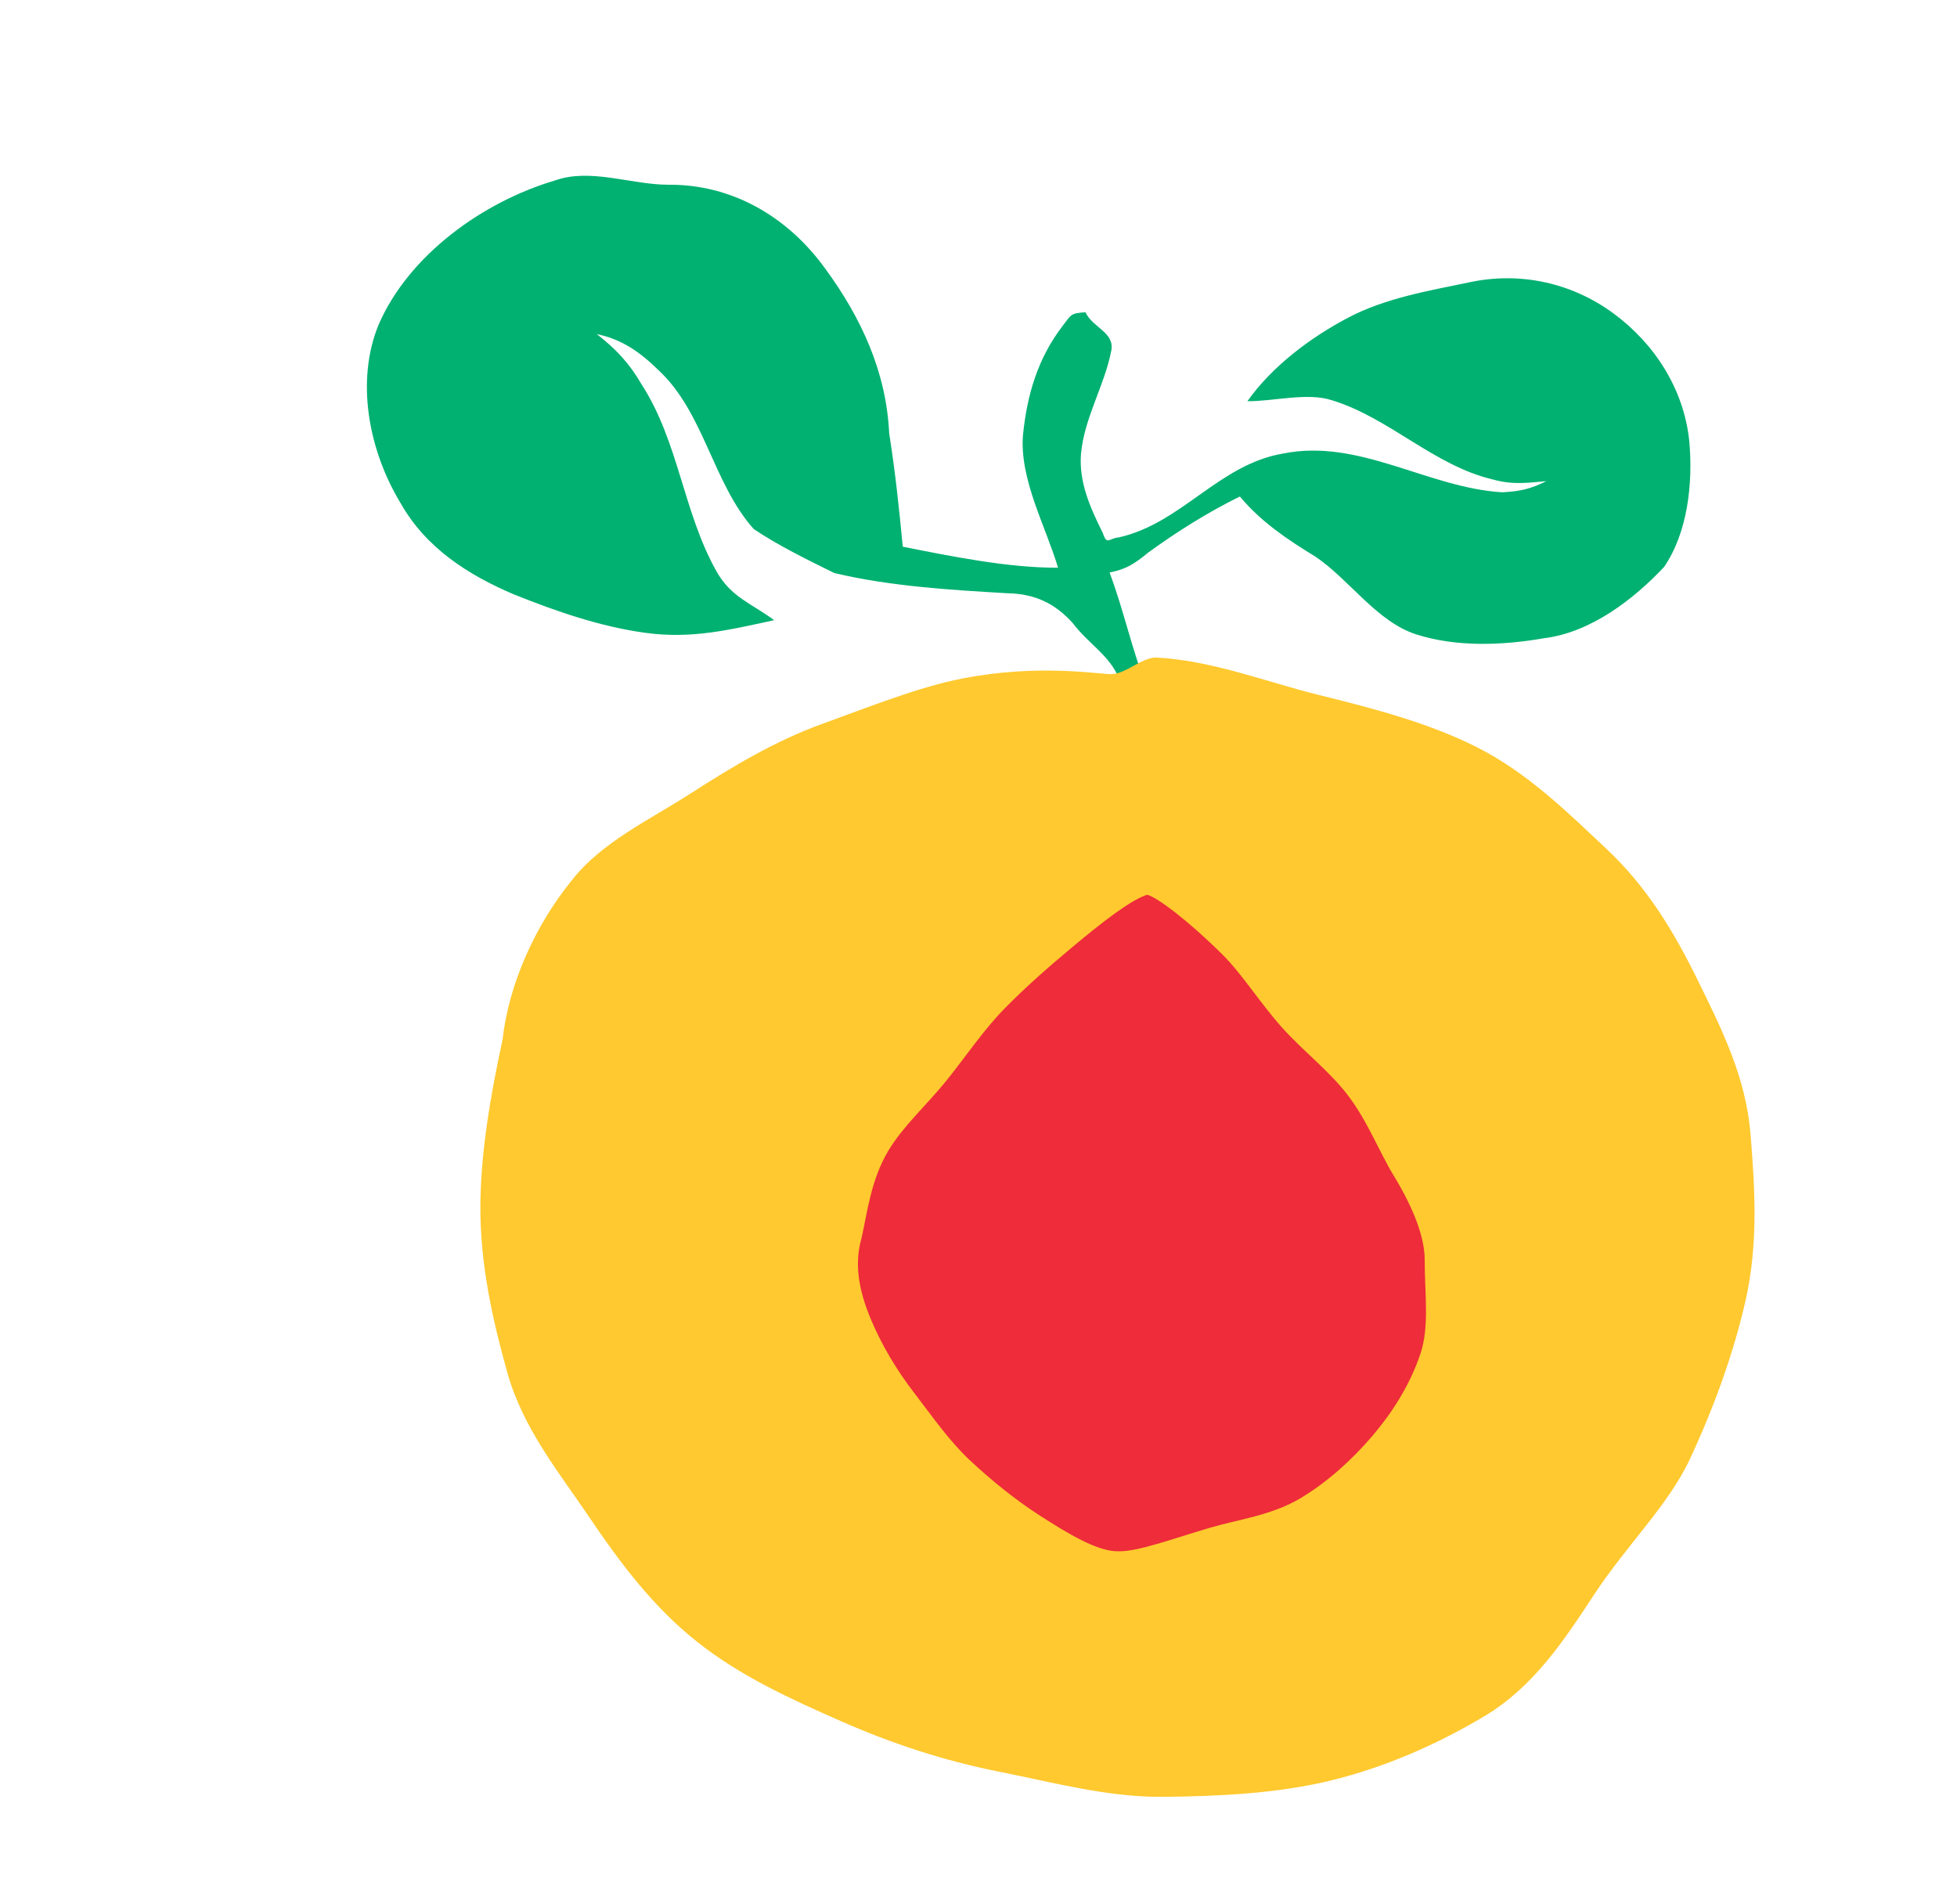
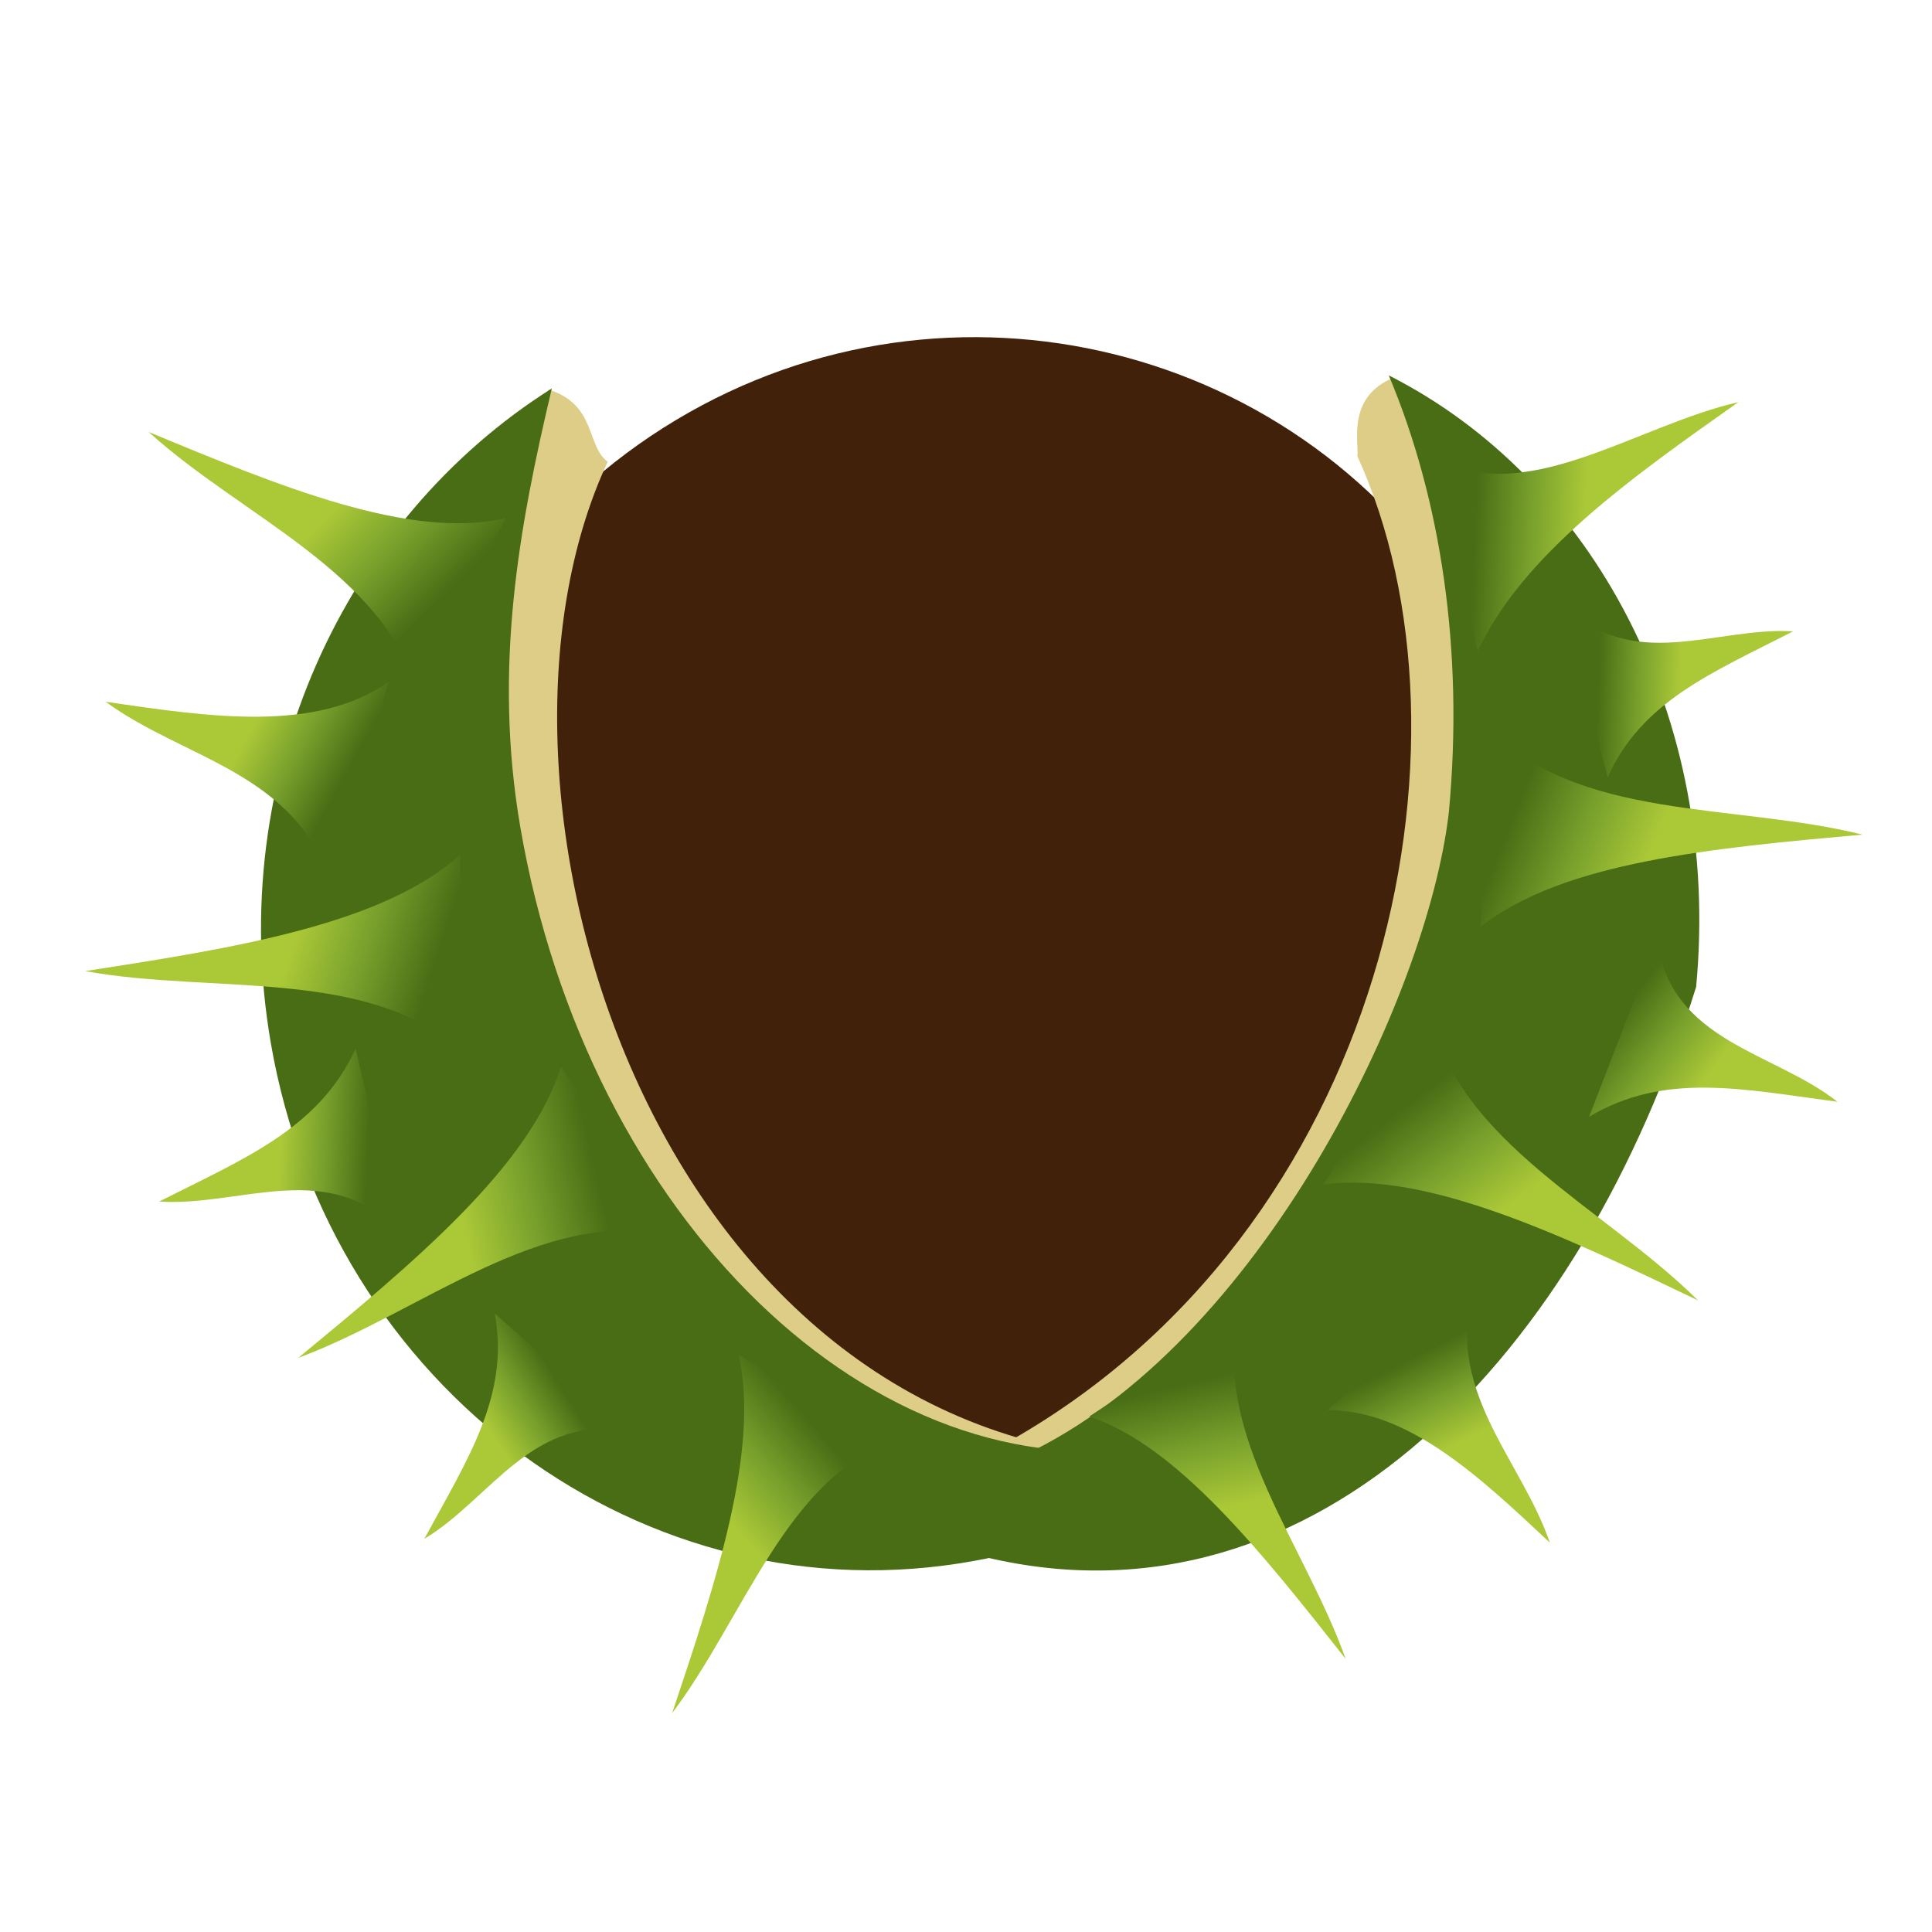
- <svg xmlns="http://www.w3.org/2000/svg" version="1.1" id="Layer_1" x="0px" y="0px" width="293px" height="285px" viewBox="0 0 293 285" enable-background="new 0 0 293 285" xml:space="preserve">
-   <g>
-     <path fill="#00B171" d="M83.071,27.023c5.29-1.91,11.443,0.624,16.973,0.633c9.55-0.09,17.89,4.784,23.49,12.534   c5.4,7.36,9.165,15.465,9.594,24.695c0.94,5.97,1.456,10.98,2.036,16.96c7.42,1.46,15.714,3.165,23.245,3.145   c-1.82-6.15-5.789-13.23-5.249-19.86c0.61-6.03,2.195-11.446,5.936-16.346c1.359-1.78,1.226-1.877,3.415-2.037   c1.08,2.32,4.383,2.99,3.875,5.72c-1.01,5.26-4.059,10.089-4.539,15.459c-0.34,4.19,1.324,7.972,3.265,11.872   c0.64,1.92,0.911,0.762,2.392,0.652c9.4-2.1,15.024-10.969,24.635-12.559c11.39-2.29,21.65,5.146,32.781,5.806   c2.699-0.14,4.211-0.497,6.602-1.667c-2.973,0.27-5.127,0.564-8.066-0.266c-8.729-2.06-15.477-9.22-23.996-11.831   c-3.689-1.24-8.888,0.176-12.696,0.126c3.694-5.237,9.483-9.562,15.1-12.514c5.6-2.945,12.092-4.025,18.158-5.289   c7.631-1.63,15.354,0.112,21.527,4.646c6.173,4.532,10.557,11.351,11.361,19.08c0.59,6.33-0.229,13.729-3.77,18.899   c-4.579,4.87-11.003,9.815-17.992,10.665c-6.267,1.096-13.143,1.323-19.074-0.565c-5.919-1.884-9.995-8.162-15.074-11.618   c-4.311-2.63-8.191-5.237-11.371-9.037c-4.83,2.39-9.388,5.243-13.718,8.393c-2.05,1.68-3.286,2.494-5.786,2.984   c2.221,5.97,3.287,11.381,5.608,17.311c-2.25,0.01-1.907-1.329-4.157-1.359c-1.41-3.55-4.654-5.3-6.974-8.39   c-2.683-2.97-5.693-4.374-9.746-4.454c-8.569-0.5-17.561-1.036-25.94-3.026c-3.89-1.91-8.493-4.172-12.073-6.592   c-6.14-6.89-7.399-17.405-14.249-23.775c-2.78-2.72-5.487-4.633-9.248-5.403c2.83,2.19,4.881,4.356,6.722,7.546   c5.56,8.6,6.215,19.104,11.195,27.954c2.15,3.86,5.195,4.785,8.646,7.325c-6.753,1.472-12.394,2.832-19.228,1.903   c-6.818-0.926-13.432-3.233-19.765-5.77c-6.82-2.9-13.165-6.955-16.935-13.646c-4.82-7.95-6.722-18.279-3.332-26.639   C61.159,38.181,72.321,30.203,83.071,27.023z" />
+ <svg xmlns="http://www.w3.org/2000/svg" version="1.1" id="Layer_1" x="0px" y="0px" width="256px" height="256px" viewBox="0 0 256 256" enable-background="new 0 0 256 256" xml:space="preserve">
+   <g id="nwayo" transform="matrix(0.8946611,-0.4467455,0.4467455,0.8946611,161.1827,49.59954)">
+     <ellipse transform="matrix(0.997 -0.0769 0.0769 0.997 -3.9902 -4.537)" fill="#42210B" cx="-60.909" cy="49.545" rx="76.738" ry="76.347" />
+     <path fill="#DECD87" d="M-77.34-25.664c-1.617-3.194,2.073-7.462-2.749-12.072c-9.658,10.707-20.014,25.342-25.812,40.013   c-19.58,49.546-10.412,104.94,32.627,122.525c0.482,0.017,0.968,0.017,1.451,0.022C-130.368,92.842-114.606,3.857-77.34-25.664z" />
+     <path fill="#DECD87" d="M20.824,10.882c-6.677-0.494-7.896,5.453-8.963,7.194c-1.435,41.266-42.274,93.741-100.602,96.192   C-47.693,142.237-3.396,79.58,8.454,56.861C15.458,42.726,19.368,25.23,20.824,10.882z" />
+     <path fill="#486D15" d="M-69.915,123.69c-37.175-10.809-54.544-60.992-39.427-111.167c6.219-20.639,17.779-35.882,29.723-50.193   c-32.387,3.244-61.717,26.614-72.06,60.949c-13.421,44.548,10.197,90.683,52.75,103.054c15.196,4.42,30.751,3.933,45.084-0.548   C-59.244,125.904-64.634,125.226-69.915,123.69z" />
+     <path fill="#486D15" d="M20.369,10.329c-1.146,17.689-7.343,37.039-18.746,55.357c-13.477,20.669-54.002,51.973-88.512,51.035   c-1.963,0.925-7.877,6.307-10.539,9.81c34.728,29.096,82.877,11.089,118.032-25.511C39.577,70.545,38.414,34.614,20.369,10.329z" />
+     <g>
+       <linearGradient id="SVGID_1_" gradientUnits="userSpaceOnUse" x1="-899.581" y1="1128.65" x2="-819.239" y2="1128.65" gradientTransform="matrix(0.1409 0.1899 0.1861 -0.1901 -228.8686 400.7655)">
+         <stop offset="0" style="stop-color:#ABC837" />
+         <stop offset="0.5" style="stop-color:#77A02C" />
+         <stop offset="1" style="stop-color:#486D15" />
+       </linearGradient>
+       <path fill="url(#SVGID_1_)" d="M-118.117,12.196c-13.416,3.676-32.355-2.356-51.313-8.413    c13.971,10.486,34.37,16.392,40.245,32.645L-118.117,12.196z" />
+       <linearGradient id="SVGID_2_" gradientUnits="userSpaceOnUse" x1="-1530.088" y1="546.242" x2="-1449.756" y2="546.242" gradientTransform="matrix(0.0209 0.2338 0.2423 -0.0816 -216.7913 367.3075)">
+         <stop offset="0" style="stop-color:#ABC837" />
+         <stop offset="0.5" style="stop-color:#77A02C" />
+         <stop offset="1" style="stop-color:#486D15" />
+       </linearGradient>
+       <path fill="url(#SVGID_2_)" d="M-113.495-8.727l20.707-16.305c-12.585-2.99-24.895-17.148-37.201-31.338    C-123.852-40.58-110.311-25.854-113.495-8.727z" />
+       <linearGradient id="SVGID_3_" gradientUnits="userSpaceOnUse" x1="-52.291" y1="1393.447" x2="28.048" y2="1393.447" gradientTransform="matrix(0.2181 0.0912 0.0628 -0.2584 -216.715 424.9256)">
+         <stop offset="0" style="stop-color:#ABC837" />
+         <stop offset="0.5" style="stop-color:#77A02C" />
+         <stop offset="1" style="stop-color:#486D15" />
+       </linearGradient>
+       <path fill="url(#SVGID_3_)" d="M-167.06,62.247c17.366,1.873,37.92-3.476,51.277,7.488l-2.871-26.485    C-128.305,53.266-147.669,57.764-167.06,62.247z" />
+       <linearGradient id="SVGID_4_" gradientUnits="userSpaceOnUse" x1="797.104" y1="1344.474" x2="877.425" y2="1344.474" gradientTransform="matrix(0.2055 -0.0347 -0.0606 -0.2333 -206.6764 453.2219)">
+         <stop offset="0" style="stop-color:#ABC837" />
+         <stop offset="0.5" style="stop-color:#77A02C" />
+         <stop offset="1" style="stop-color:#486D15" />
+       </linearGradient>
+       <path fill="url(#SVGID_4_)" d="M-143.762,126.484c14.092-6.992,27.583-21.2,42.433-19.11l-13.354-19.369    C-117.859,100.561-130.797,113.522-143.762,126.484z" />
+       <linearGradient id="SVGID_5_" gradientUnits="userSpaceOnUse" x1="-720.446" y1="1224.289" x2="-640.108" y2="1224.289" gradientTransform="matrix(0.092 0.1315 0.1282 -0.228 -249.2483 413.4361)">
+         <stop offset="0" style="stop-color:#ABC837" />
+         <stop offset="0.5" style="stop-color:#77A02C" />
+         <stop offset="1" style="stop-color:#486D15" />
+       </linearGradient>
+       <path fill="url(#SVGID_5_)" d="M-147.697,53.35l5.73-24.355c-9.09,7.305-19.661,6.413-32.336,6.486    C-165.055,40.912-151.408,40.278-147.697,53.35z" />
+       <linearGradient id="SVGID_6_" gradientUnits="userSpaceOnUse" x1="-1531.422" y1="611.319" x2="-1451.087" y2="611.319" gradientTransform="matrix(0.0229 0.1945 0.2214 -0.1525 -238.549 377.9865)">
+         <stop offset="0" style="stop-color:#ABC837" />
+         <stop offset="0.5" style="stop-color:#77A02C" />
+         <stop offset="1" style="stop-color:#486D15" />
+       </linearGradient>
+       <path fill="url(#SVGID_6_)" d="M-135.144,8.544l18.771-21.075c-11.615,1.689-23.152-6.346-34.688-14.409    C-145.168-15.407-132.491-7.3-135.144,8.544z" />
+       <linearGradient id="SVGID_7_" gradientUnits="userSpaceOnUse" x1="900.177" y1="1633.26" x2="980.532" y2="1633.26" gradientTransform="matrix(0.1444 0.0527 -0.0257 -0.247 -236.2987 441.8065)">
+         <stop offset="0" style="stop-color:#ABC837" />
+         <stop offset="0.5" style="stop-color:#77A02C" />
+         <stop offset="1" style="stop-color:#486D15" />
+       </linearGradient>
+       <path fill="url(#SVGID_7_)" d="M-162.828,91.158c10.225-0.767,20.537-8.639,30.651-0.461l-8.968-22.072    C-144.213,79.229-152.967,84.251-162.828,91.158z" />
+       <linearGradient id="SVGID_8_" gradientUnits="userSpaceOnUse" x1="1233.976" y1="-543.197" x2="1314.319" y2="-543.197" gradientTransform="matrix(-0.0089 -0.2363 -0.2609 0.0516 -141.6432 434.747)">
+         <stop offset="0" style="stop-color:#ABC837" />
+         <stop offset="0.5" style="stop-color:#77A02C" />
+         <stop offset="1" style="stop-color:#486D15" />
+       </linearGradient>
+       <path fill="url(#SVGID_8_)" d="M-12.484,88.617l-22.825,13.735c13.145,4.549,25.363,20.229,37.579,35.939    C-3.328,121.745-16.82,105.344-12.484,88.617z" />
+       <linearGradient id="SVGID_9_" gradientUnits="userSpaceOnUse" x1="1577.183" y1="94.155" x2="1657.501" y2="94.155" gradientTransform="matrix(0.0842 -0.1994 -0.2278 -0.0551 -173.6355 455.4377)">
+         <stop offset="0" style="stop-color:#ABC837" />
+         <stop offset="0.5" style="stop-color:#77A02C" />
+         <stop offset="1" style="stop-color:#486D15" />
+       </linearGradient>
+       <path fill="url(#SVGID_9_)" d="M-53.271,113.184l-23.49,2.834c8.711,8.702,12.382,26.293,16.039,43.909    C-58.785,144.1-63.19,125.435-53.271,113.184z" />
+       <linearGradient id="SVGID_10_" gradientUnits="userSpaceOnUse" x1="623.132" y1="-1169.866" x2="703.451" y2="-1169.866" gradientTransform="matrix(-0.1284 -0.1985 -0.1979 0.1776 -125.3218 411.1627)">
+         <stop offset="0" style="stop-color:#ABC837" />
+         <stop offset="0.5" style="stop-color:#77A02C" />
+         <stop offset="1" style="stop-color:#486D15" />
+       </linearGradient>
+       <path fill="url(#SVGID_10_)" d="M11.257,57.651L-1.34,81.123c13.622-2.809,32.139,4.423,50.669,11.682    C36.06,81.446,16.08,74.244,11.257,57.651z" />
+       <linearGradient id="SVGID_11_" gradientUnits="userSpaceOnUse" x1="205.064" y1="-1350.873" x2="285.384" y2="-1350.873" gradientTransform="matrix(-0.1477 -0.1072 -0.1362 0.2441 -115.7825 385.7926)">
+         <stop offset="0" style="stop-color:#ABC837" />
+         <stop offset="0.5" style="stop-color:#77A02C" />
+         <stop offset="1" style="stop-color:#486D15" />
+       </linearGradient>
+       <path fill="url(#SVGID_11_)" d="M60.212,34.195c-13.531-3.325-32.033,0.048-39.307-11.71l-6.372,25.835    C25.689,39.486,42.941,36.832,60.212,34.195z" />
+       <linearGradient id="SVGID_12_" gradientUnits="userSpaceOnUse" x1="1651.935" y1="-580.138" x2="1750.755" y2="-580.39" gradientTransform="matrix(-0.0015 -0.1605 -0.2347 0.1155 -113.7264 442.8351)">
+         <stop offset="0" style="stop-color:#ABC837" />
+         <stop offset="0.5" style="stop-color:#77A02C" />
+         <stop offset="1" style="stop-color:#486D15" />
+       </linearGradient>
+       <path fill="url(#SVGID_12_)" d="M18.711,93.225L0.216,110.08c11.629-0.89,19.848,5.82,30.345,12.923    C26.002,113.294,14.383,106.105,18.711,93.225z" />
+       <linearGradient id="SVGID_13_" gradientUnits="userSpaceOnUse" x1="2038.584" y1="225.828" x2="2118.905" y2="225.828" gradientTransform="matrix(0.0839 -0.1601 -0.2457 0.0019 -147.694 466.9325)">
+         <stop offset="0" style="stop-color:#ABC837" />
+         <stop offset="0.5" style="stop-color:#77A02C" />
+         <stop offset="1" style="stop-color:#486D15" />
+       </linearGradient>
+       <path fill="url(#SVGID_13_)" d="M-23.129,122.969l-25.064,6.374c9.603,4.711,14.089,16.796,18.56,28.901    C-28.06,146.409-33.366,133.679-23.129,122.969z" />
+       <linearGradient id="SVGID_14_" gradientUnits="userSpaceOnUse" x1="267.42" y1="-1433.266" x2="345.974" y2="-1433.266" gradientTransform="matrix(-0.0893 -0.1251 -0.1184 0.2182 -107.4051 407.0053)">
+         <stop offset="0" style="stop-color:#ABC837" />
+         <stop offset="0.5" style="stop-color:#77A02C" />
+         <stop offset="1" style="stop-color:#486D15" />
+       </linearGradient>
+       <path fill="url(#SVGID_14_)" d="M27.597,47.663l-5.076,23.279c8.524-7.015,18.583-6.21,30.623-6.336    C44.275,59.46,31.319,60.127,27.597,47.663z" />
+     </g>
  </g>
  <g>
-     <path fill="#FFC92F" d="M166.282,100.918c2.25,0.03,4.572-2.479,6.822-2.489c8.439,0.45,16.549,3.687,24.393,5.619   c8.265,2.037,16.395,4.175,23.568,7.783c7.614,3.83,13.574,9.729,19.447,15.241c6.103,5.727,10.137,12.436,13.776,19.876   c3.514,7.181,7.141,14.347,7.817,23.028c0.598,7.657,1.21,16.081-0.789,24.838c-1.694,7.417-4.486,15.4-8.284,23.563   c-3.231,6.944-9.459,12.876-14.361,20.334c-4.459,6.782-9.038,13.807-16.475,18.234c-6.821,4.062-14.73,7.631-23.173,9.653   c-7.836,1.878-16.435,2.314-24.963,2.389c-8.201,0.07-16.378-2.153-24.604-3.79c-8.153-1.622-15.903-4.176-23.493-7.514   c-7.653-3.366-15.156-6.79-21.637-11.94c-6.482-5.151-11.406-11.659-16.115-18.635c-4.502-6.67-9.917-13.27-12.259-21.643   c-2.104-7.521-4.072-15.986-4.031-24.907c0.036-7.715,1.417-16.155,3.322-24.935c0.95-8.43,4.944-17.104,10.204-23.634   c4.522-5.903,11.817-9.245,18-13.235c6.266-4.044,12.72-7.868,19.49-10.327c7.436-2.7,14.65-5.59,21.165-6.86   C155.372,99.372,164.304,100.899,166.282,100.918z" />
-   </g>
+ </g>
  <g>
-     <path fill="#EE2C3A" d="M171.753,133.942c1.484,0.369,6.165,3.884,11.263,8.947c2.961,2.941,5.543,7.12,8.859,10.858   c3.046,3.435,6.961,6.4,9.794,10.043c3.04,3.908,4.771,8.557,6.979,12.173c3.119,5.106,4.655,9.407,4.655,12.604   c0,5.208,0.729,10.042-0.644,14.111c-1.609,4.769-4.304,8.909-7.206,12.303c-3.164,3.702-6.887,7.006-10.792,9.328   c-4.295,2.553-9.347,3.165-13.482,4.389c-5.871,1.735-10.881,3.61-13.736,3.53c-3.007,0.069-7.344-2.481-12.005-5.508   c-3.326-2.159-6.847-4.951-10.214-8.102c-3.148-2.945-5.668-6.618-8.29-10.018c-2.812-3.646-4.974-7.362-6.53-11.059   c-1.908-4.531-2.508-8.454-1.404-12.238c0.86-3.866,1.401-8.688,3.998-13.036c2.21-3.7,5.795-6.889,8.74-10.549   c2.859-3.555,5.456-7.445,8.561-10.63c3.404-3.491,6.962-6.55,10.105-9.184C165.124,137.952,169.261,134.746,171.753,133.942z" />
-   </g>
+ </g>
+   <g>
+ </g>
+   <g>
+ </g>
+   <g>
+ </g>
+   <g>
+ </g>
+   <g>
+ </g>
+   <g>
+ </g>
+   <g>
+ </g>
+   <g>
+ </g>
+   <g>
+ </g>
+   <g>
+ </g>
+   <g>
+ </g>
+   <g>
+ </g>
+   <g>
+ </g>
</svg>
